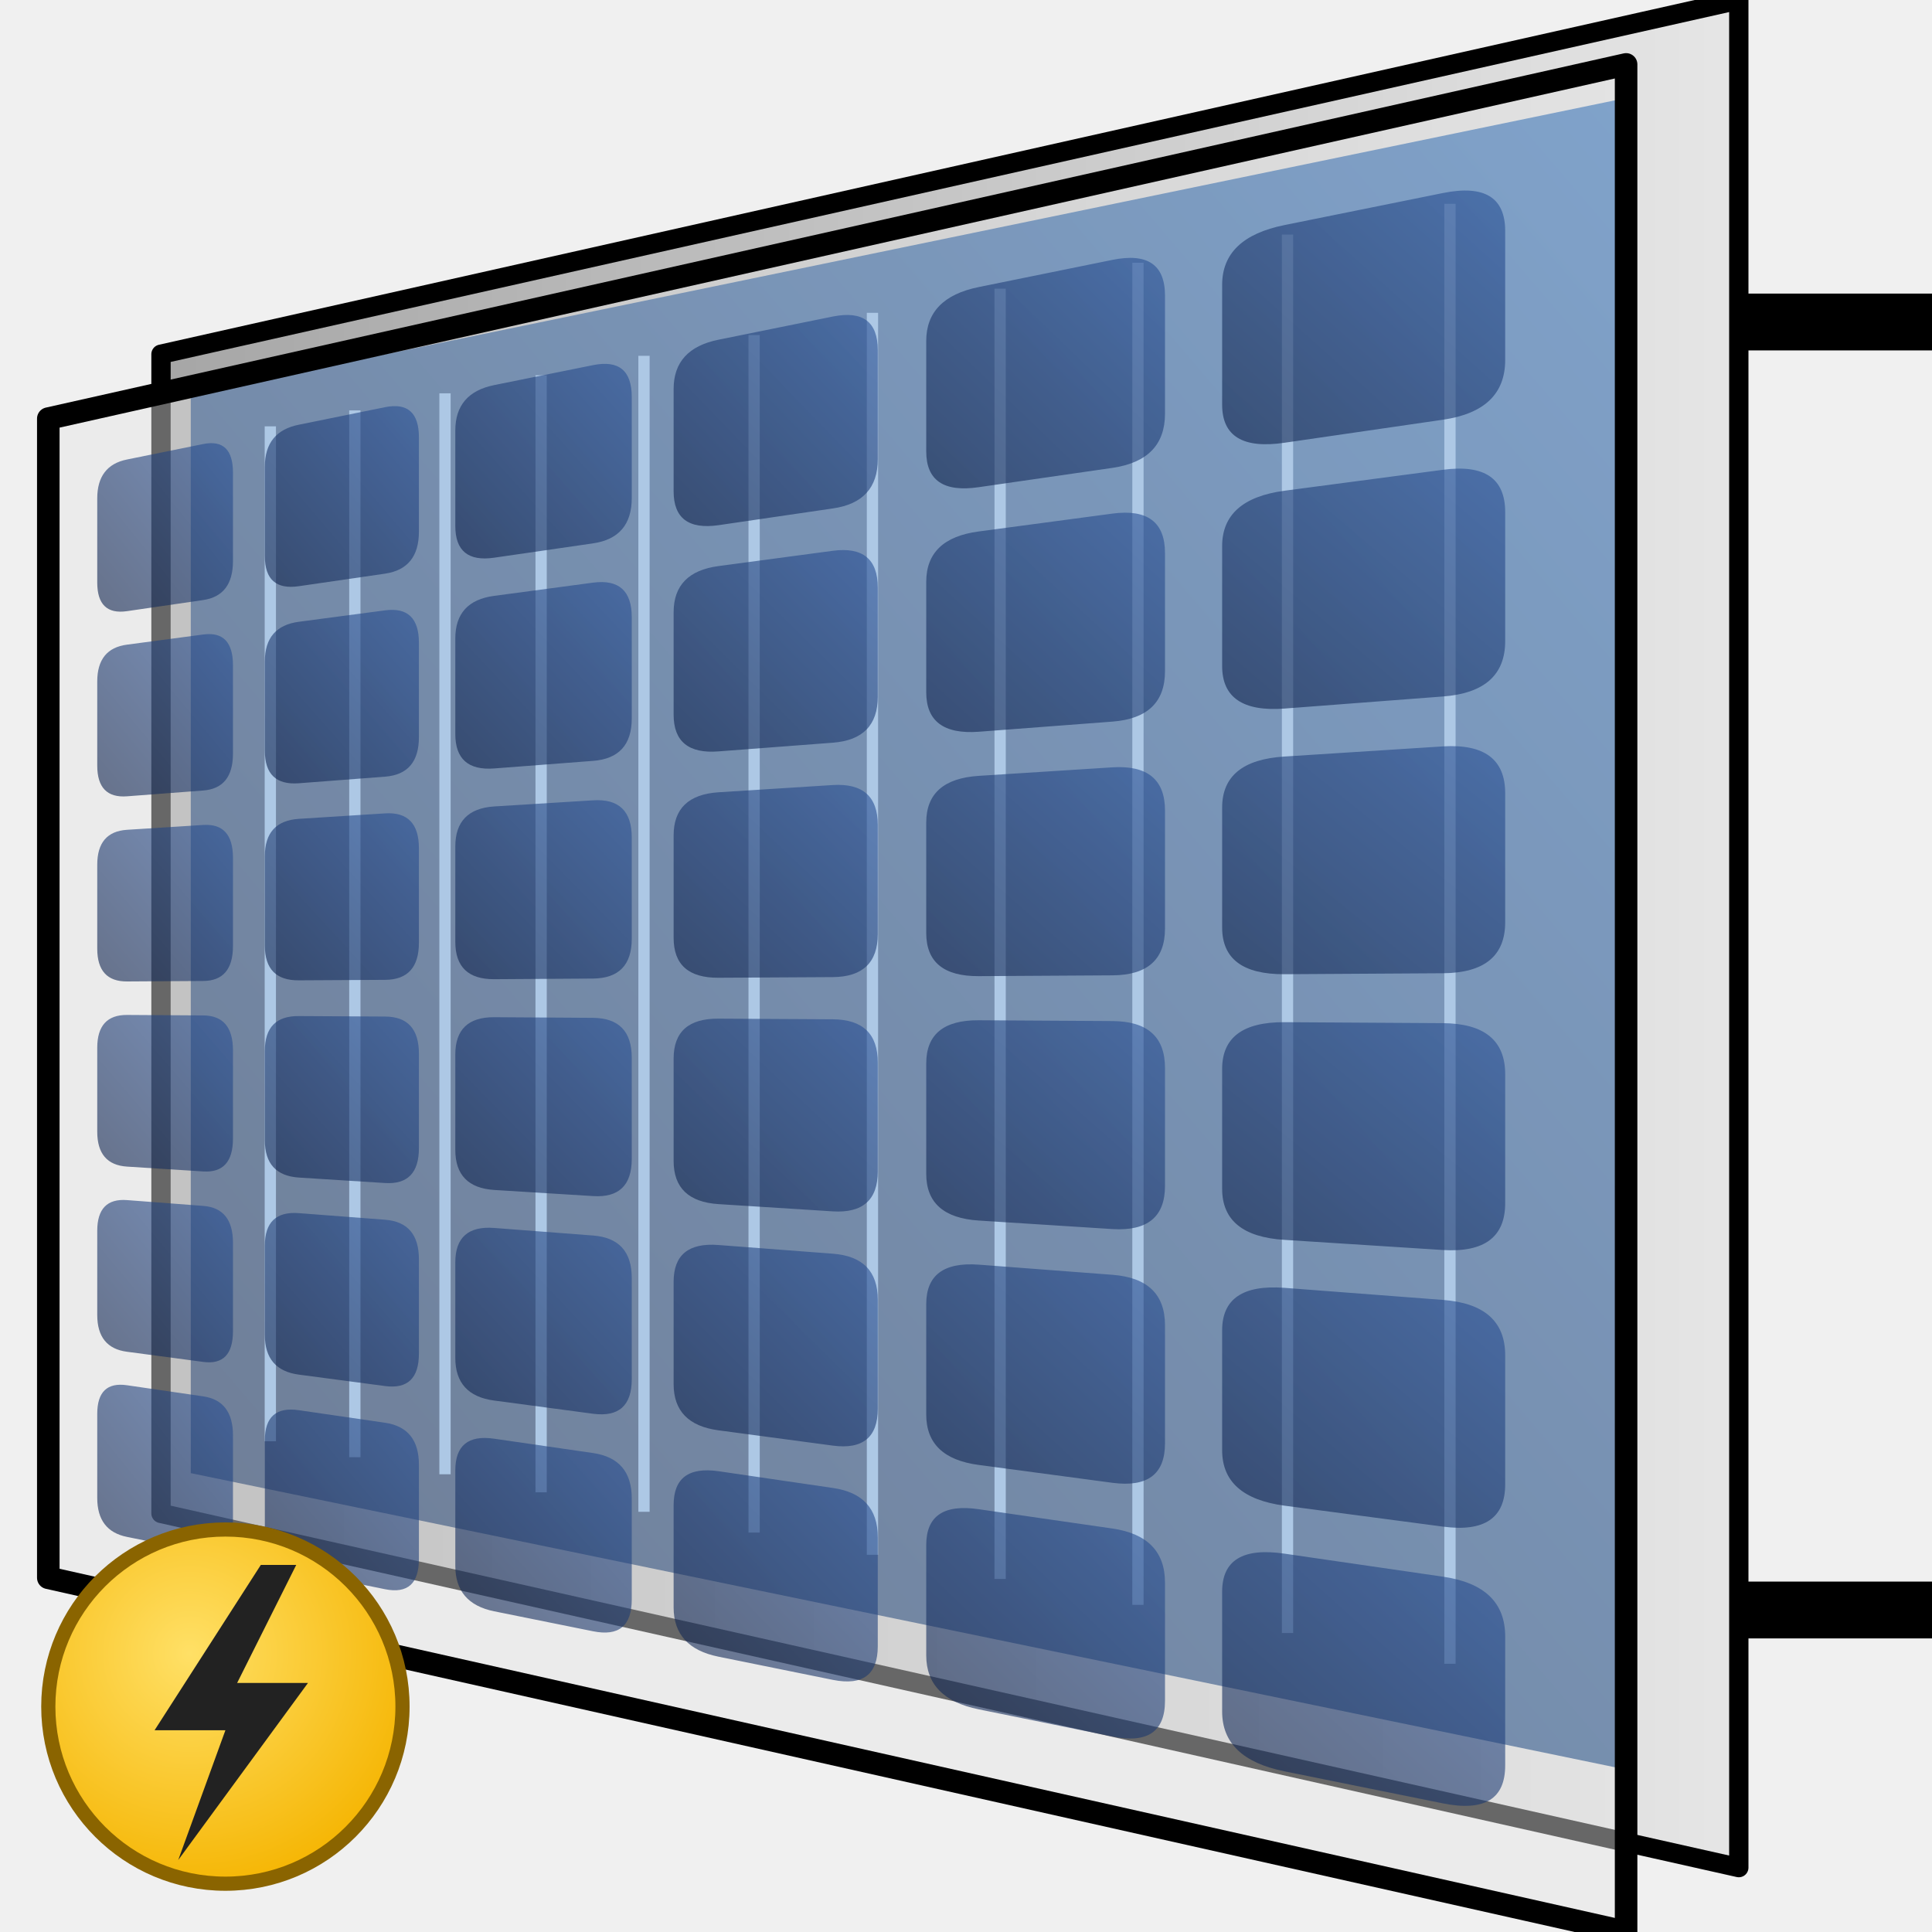
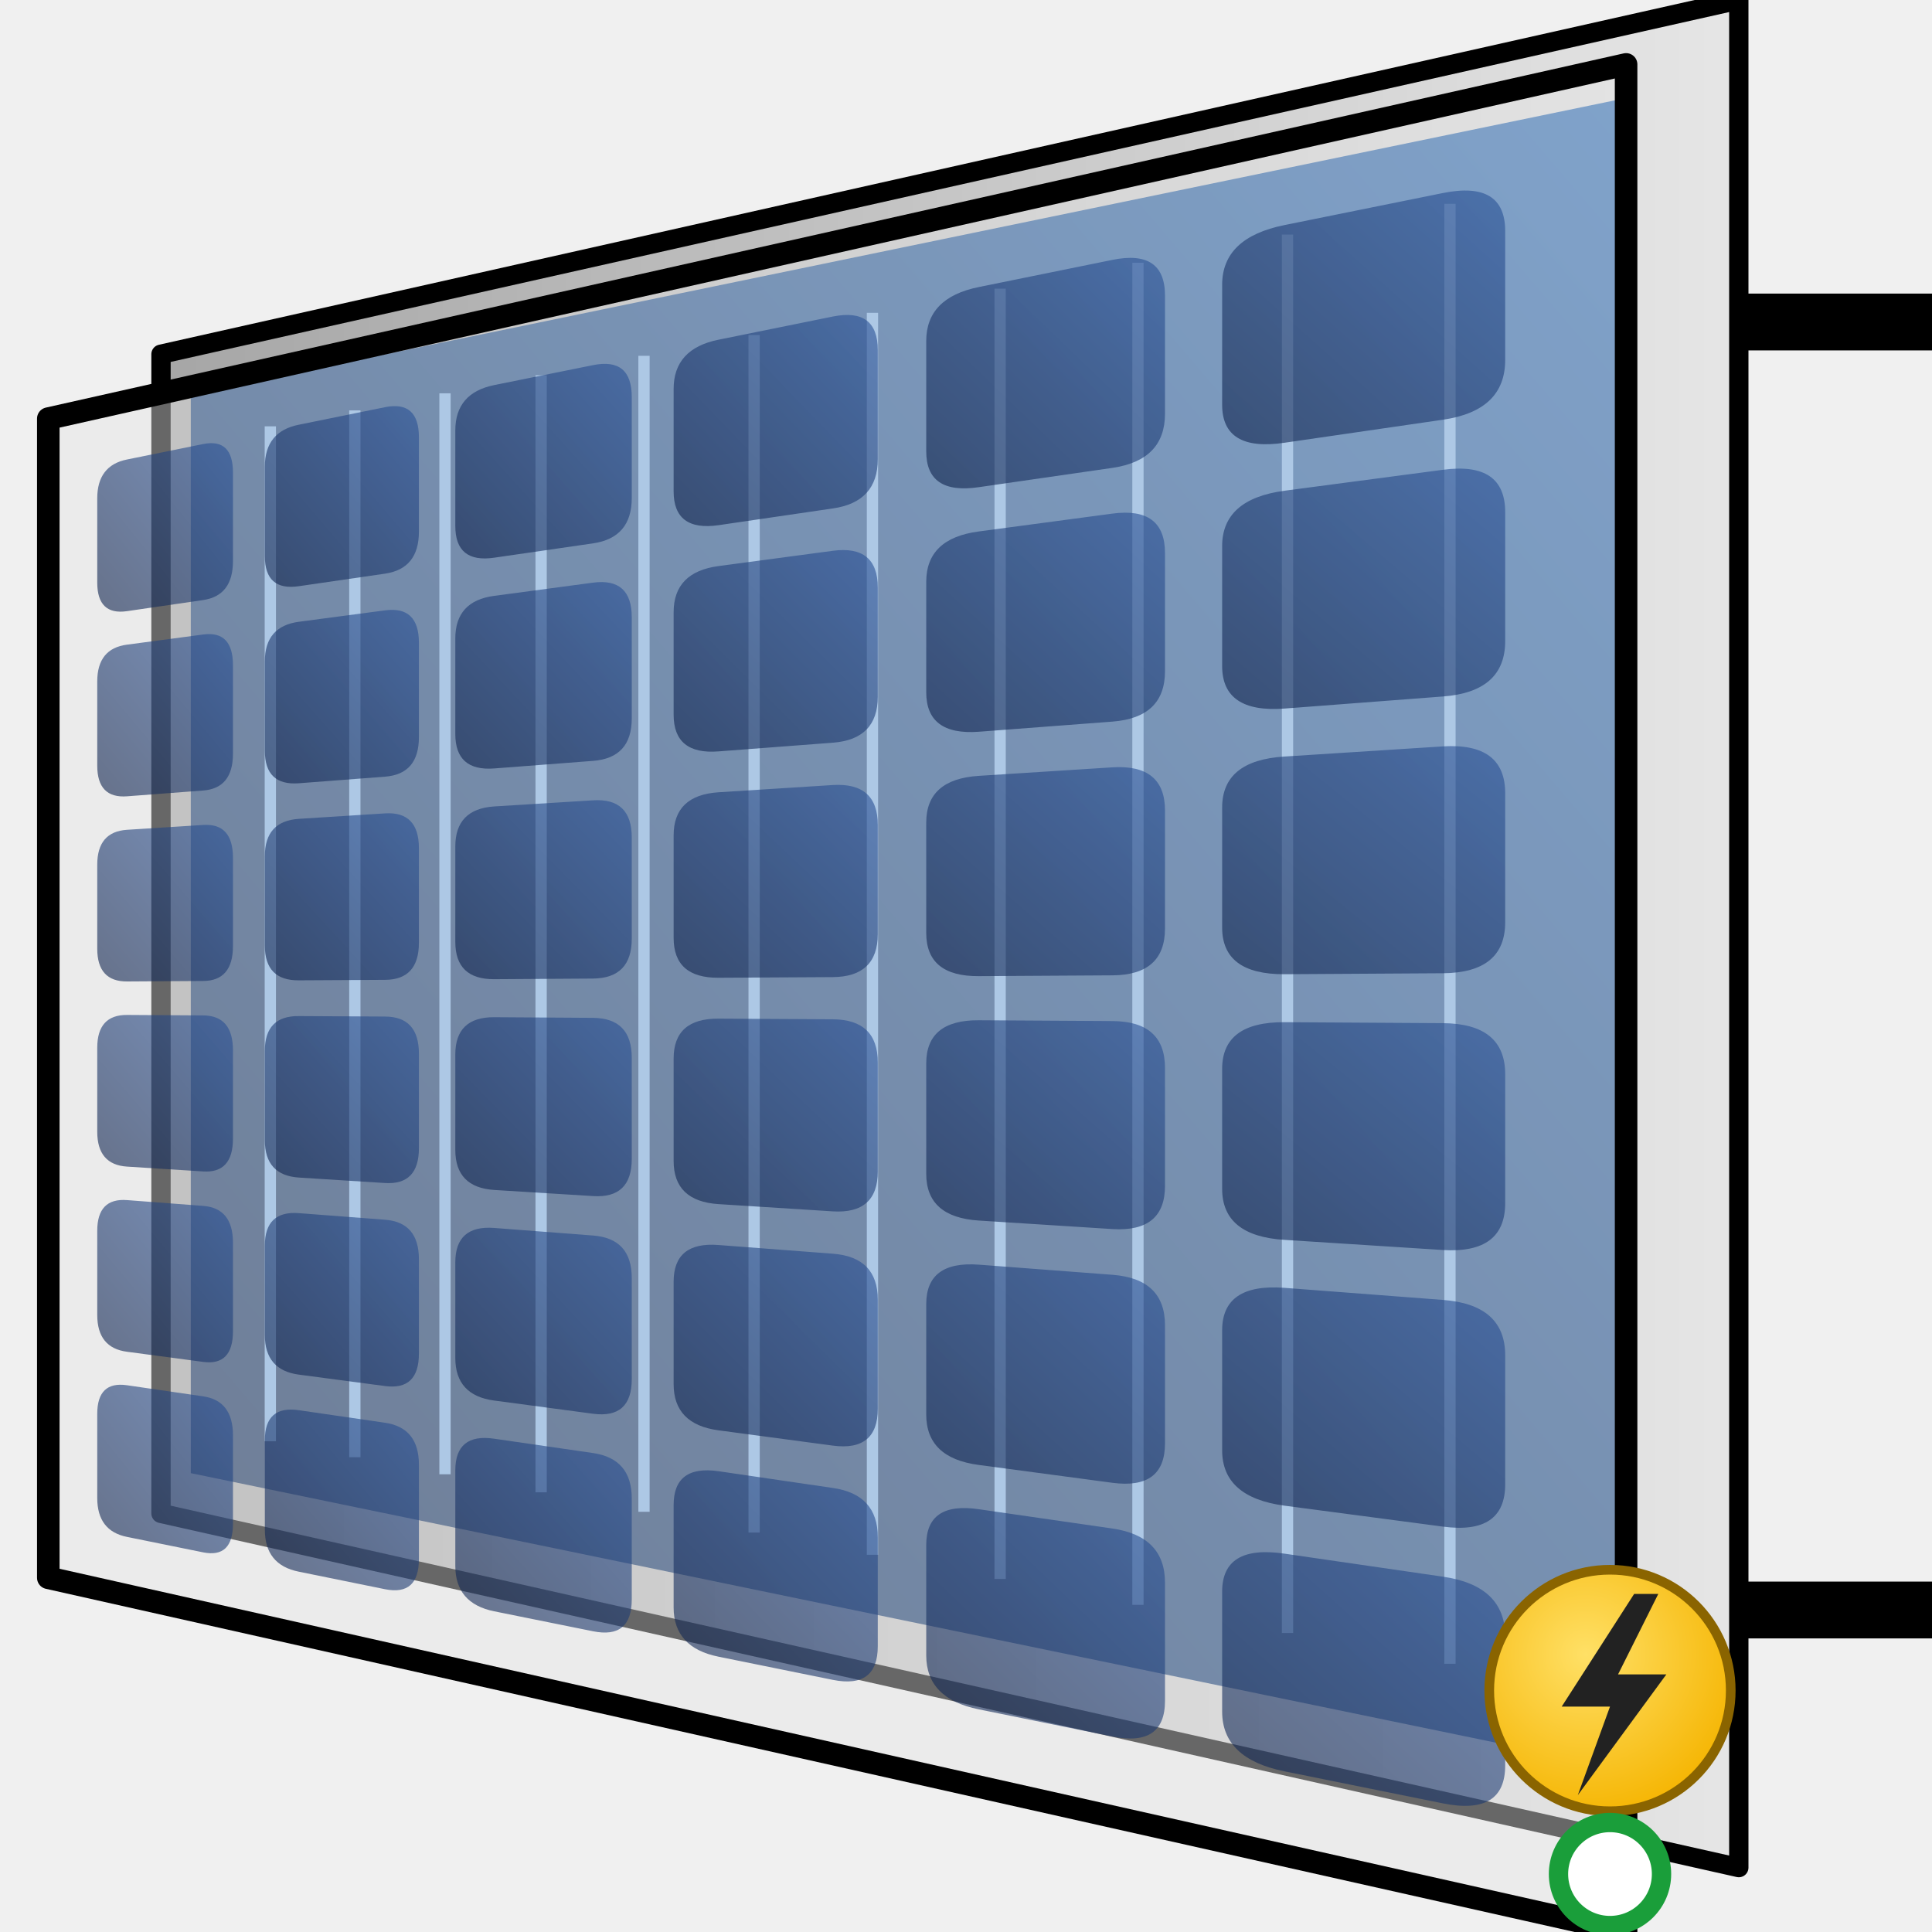
<svg xmlns="http://www.w3.org/2000/svg" version="1.1" width="120mm" height="120mm" viewBox="0 0 120 120">
  <defs>
    <radialGradient id="badge" cx="0.4" cy="0.35" r="0.7">
      <stop offset="0" stop-color="#ffe066" />
      <stop offset="1" stop-color="#f5b400" />
    </radialGradient>
    <linearGradient id="glz" x1="1" y1="0" x2="0" y2="1">
      <stop offset="0" stop-color="#2d6cb5" />
      <stop offset="1" stop-color="#0c2550" />
    </linearGradient>
    <linearGradient id="frm" x1="1" y1="0" x2="0" y2="0">
      <stop offset="0" stop-color="#e6e6e6" />
      <stop offset="1" stop-color="#a6a6a6" />
    </linearGradient>
    <linearGradient id="cell" x1="1" y1="0" x2="0" y2="1">
      <stop offset="0" stop-color="#2a5298" />
      <stop offset="1" stop-color="#0e214a" />
    </linearGradient>
  </defs>
  <path d="M 108,20 H 120 M 108,100 H 120" stroke="#000" stroke-width="3.53" stroke-linecap="butt" fill="none" />
  <polygon points="10.00,22.00 108.00,0.00 108.00,116.00 10.00,94.00" fill="url(#frm)" stroke="#000" stroke-width="1.2" stroke-linejoin="round" />
  <polygon points="11.85,24.50 101.09,6.07 101.09,109.93 11.85,91.50" fill="url(#glz)" />
  <line x1="16.79" y1="26.48" x2="16.79" y2="89.52" stroke="#7fb0e6" stroke-width="0.7" />
  <line x1="22.04" y1="25.49" x2="22.04" y2="90.51" stroke="#7fb0e6" stroke-width="0.7" />
  <line x1="27.64" y1="24.43" x2="27.64" y2="91.57" stroke="#7fb0e6" stroke-width="0.7" />
  <line x1="33.61" y1="23.31" x2="33.61" y2="92.69" stroke="#7fb0e6" stroke-width="0.7" />
  <line x1="40.00" y1="22.10" x2="40.00" y2="93.90" stroke="#7fb0e6" stroke-width="0.7" />
  <line x1="46.84" y1="20.81" x2="46.84" y2="95.19" stroke="#7fb0e6" stroke-width="0.7" />
  <line x1="54.19" y1="19.43" x2="54.19" y2="96.57" stroke="#7fb0e6" stroke-width="0.7" />
  <line x1="62.12" y1="17.93" x2="62.12" y2="98.07" stroke="#7fb0e6" stroke-width="0.7" />
  <line x1="70.68" y1="16.32" x2="70.68" y2="99.68" stroke="#7fb0e6" stroke-width="0.7" />
  <line x1="79.97" y1="14.57" x2="79.97" y2="101.43" stroke="#7fb0e6" stroke-width="0.7" />
  <line x1="90.06" y1="12.66" x2="90.06" y2="103.34" stroke="#7fb0e6" stroke-width="0.7" />
  <polygon points="3.00,26.00 101.00,4.00 101.00,120.00 3.00,98.00" fill="#e6e6e6" fill-opacity="0.45" stroke="#000" stroke-width="1.4" stroke-linejoin="round" />
  <path d="M 6.04,30.96 Q 6.04,28.91 7.89,28.54 L 12.62,27.58 Q 14.47,27.21 14.47,29.36 L 14.47,34.85 Q 14.47,37.00 12.62,37.27 L 7.89,37.96 Q 6.04,38.23 6.04,36.18 Z" fill="url(#cell)" fill-opacity="0.6" />
  <path d="M 6.04,42.33 Q 6.04,40.28 7.89,40.04 L 12.62,39.41 Q 14.47,39.16 14.47,41.32 L 14.47,46.81 Q 14.47,48.96 12.62,49.10 L 7.89,49.46 Q 6.04,49.60 6.04,47.55 Z" fill="url(#cell)" fill-opacity="0.6" />
  <path d="M 6.04,53.71 Q 6.04,51.66 7.89,51.54 L 12.62,51.24 Q 14.47,51.12 14.47,53.28 L 14.47,58.76 Q 14.47,60.92 12.62,60.93 L 7.89,60.96 Q 6.04,60.97 6.04,58.92 Z" fill="url(#cell)" fill-opacity="0.6" />
  <path d="M 6.04,65.08 Q 6.04,63.03 7.89,63.04 L 12.62,63.07 Q 14.47,63.08 14.47,65.24 L 14.47,70.72 Q 14.47,72.88 12.62,72.76 L 7.89,72.46 Q 6.04,72.34 6.04,70.29 Z" fill="url(#cell)" fill-opacity="0.6" />
  <path d="M 6.04,76.45 Q 6.04,74.40 7.89,74.54 L 12.62,74.90 Q 14.47,75.04 14.47,77.19 L 14.47,82.68 Q 14.47,84.84 12.62,84.59 L 7.89,83.96 Q 6.04,83.72 6.04,81.67 Z" fill="url(#cell)" fill-opacity="0.6" />
  <path d="M 6.04,87.82 Q 6.04,85.77 7.89,86.04 L 12.62,86.73 Q 14.47,87.00 14.47,89.15 L 14.47,94.64 Q 14.47,96.79 12.62,96.42 L 7.89,95.46 Q 6.04,95.09 6.04,93.04 Z" fill="url(#cell)" fill-opacity="0.6" />
  <path d="M 16.45,28.99 Q 16.45,26.80 18.56,26.38 L 23.92,25.29 Q 26.02,24.87 26.02,27.17 L 26.02,33.02 Q 26.02,35.32 23.92,35.63 L 18.56,36.41 Q 16.45,36.72 16.45,34.54 Z" fill="url(#cell)" fill-opacity="0.6" />
  <path d="M 16.45,41.08 Q 16.45,38.90 18.56,38.62 L 23.92,37.91 Q 26.02,37.63 26.02,39.93 L 26.02,45.78 Q 26.02,48.08 23.92,48.24 L 18.56,48.65 Q 16.45,48.81 16.45,46.63 Z" fill="url(#cell)" fill-opacity="0.6" />
  <path d="M 16.45,53.18 Q 16.45,51.00 18.56,50.86 L 23.92,50.52 Q 26.02,50.39 26.02,52.69 L 26.02,58.55 Q 26.02,60.85 23.92,60.86 L 18.56,60.89 Q 16.45,60.91 16.45,58.73 Z" fill="url(#cell)" fill-opacity="0.6" />
  <path d="M 16.45,65.27 Q 16.45,63.09 18.56,63.11 L 23.92,63.14 Q 26.02,63.15 26.02,65.45 L 26.02,71.31 Q 26.02,73.61 23.92,73.48 L 18.56,73.14 Q 16.45,73.00 16.45,70.82 Z" fill="url(#cell)" fill-opacity="0.6" />
  <path d="M 16.45,77.37 Q 16.45,75.19 18.56,75.35 L 23.92,75.76 Q 26.02,75.92 26.02,78.22 L 26.02,84.07 Q 26.02,86.37 23.92,86.09 L 18.56,85.38 Q 16.45,85.10 16.45,82.92 Z" fill="url(#cell)" fill-opacity="0.6" />
  <path d="M 16.45,89.46 Q 16.45,87.28 18.56,87.59 L 23.92,88.37 Q 26.02,88.68 26.02,90.98 L 26.02,96.83 Q 26.02,99.13 23.92,98.71 L 18.56,97.62 Q 16.45,97.20 16.45,95.01 Z" fill="url(#cell)" fill-opacity="0.6" />
  <path d="M 28.28,26.74 Q 28.28,24.41 30.69,23.92 L 36.83,22.68 Q 39.24,22.19 39.24,24.66 L 39.24,30.93 Q 39.24,33.40 36.83,33.75 L 30.69,34.64 Q 28.28,34.99 28.28,32.67 Z" fill="url(#cell)" fill-opacity="0.6" />
  <path d="M 28.28,39.66 Q 28.28,37.33 30.69,37.01 L 36.83,36.19 Q 39.24,35.87 39.24,38.34 L 39.24,44.62 Q 39.24,47.08 36.83,47.26 L 30.69,47.73 Q 28.28,47.91 28.28,45.59 Z" fill="url(#cell)" fill-opacity="0.6" />
  <path d="M 28.28,52.58 Q 28.28,50.25 30.69,50.09 L 36.83,49.71 Q 39.24,49.55 39.24,52.02 L 39.24,58.30 Q 39.24,60.76 36.83,60.78 L 30.69,60.82 Q 28.28,60.83 28.28,58.50 Z" fill="url(#cell)" fill-opacity="0.6" />
  <path d="M 28.28,65.50 Q 28.28,63.17 30.69,63.18 L 36.83,63.22 Q 39.24,63.24 39.24,65.70 L 39.24,71.98 Q 39.24,74.45 36.83,74.29 L 30.69,73.91 Q 28.28,73.75 28.28,71.42 Z" fill="url(#cell)" fill-opacity="0.6" />
  <path d="M 28.28,78.41 Q 28.28,76.09 30.69,76.27 L 36.83,76.74 Q 39.24,76.92 39.24,79.38 L 39.24,85.66 Q 39.24,88.13 36.83,87.81 L 30.69,86.99 Q 28.28,86.67 28.28,84.34 Z" fill="url(#cell)" fill-opacity="0.6" />
  <path d="M 28.28,91.33 Q 28.28,89.01 30.69,89.36 L 36.83,90.25 Q 39.24,90.60 39.24,93.07 L 39.24,99.34 Q 39.24,101.81 36.83,101.32 L 30.69,100.08 Q 28.28,99.59 28.28,97.26 Z" fill="url(#cell)" fill-opacity="0.6" />
  <path d="M 41.84,24.16 Q 41.84,21.66 44.63,21.10 L 51.73,19.66 Q 54.52,19.10 54.52,21.75 L 54.52,28.52 Q 54.52,31.18 51.73,31.58 L 44.63,32.62 Q 41.84,33.02 41.84,30.52 Z" fill="url(#cell)" fill-opacity="0.6" />
  <path d="M 41.84,38.03 Q 41.84,35.53 44.63,35.16 L 51.73,34.21 Q 54.52,33.84 54.52,36.50 L 54.52,43.27 Q 54.52,45.92 51.73,46.13 L 44.63,46.67 Q 41.84,46.89 41.84,44.39 Z" fill="url(#cell)" fill-opacity="0.6" />
  <path d="M 41.84,51.89 Q 41.84,49.39 44.63,49.21 L 51.73,48.76 Q 54.52,48.59 54.52,51.24 L 54.52,58.01 Q 54.52,60.67 51.73,60.69 L 44.63,60.73 Q 41.84,60.75 41.84,58.25 Z" fill="url(#cell)" fill-opacity="0.6" />
  <path d="M 41.84,65.75 Q 41.84,63.25 44.63,63.27 L 51.73,63.31 Q 54.52,63.33 54.52,65.99 L 54.52,72.76 Q 54.52,75.41 51.73,75.24 L 44.63,74.79 Q 41.84,74.61 41.84,72.11 Z" fill="url(#cell)" fill-opacity="0.6" />
  <path d="M 41.84,79.61 Q 41.84,77.11 44.63,77.33 L 51.73,77.87 Q 54.52,78.08 54.52,80.73 L 54.52,87.50 Q 54.52,90.16 51.73,89.79 L 44.63,88.84 Q 41.84,88.47 41.84,85.97 Z" fill="url(#cell)" fill-opacity="0.6" />
  <path d="M 41.84,93.48 Q 41.84,90.98 44.63,91.38 L 51.73,92.42 Q 54.52,92.82 54.52,95.48 L 54.52,102.25 Q 54.52,104.90 51.73,104.34 L 44.63,102.90 Q 41.84,102.34 41.84,99.84 Z" fill="url(#cell)" fill-opacity="0.6" />
  <path d="M 57.53,21.18 Q 57.53,18.49 60.79,17.83 L 69.10,16.14 Q 72.36,15.48 72.36,18.36 L 72.36,25.70 Q 72.36,28.58 69.10,29.06 L 60.79,30.26 Q 57.53,30.74 57.53,28.04 Z" fill="url(#cell)" fill-opacity="0.6" />
  <path d="M 57.53,36.14 Q 57.53,33.44 60.79,33.01 L 69.10,31.90 Q 72.36,31.47 72.36,34.35 L 72.36,41.69 Q 72.36,44.57 69.10,44.82 L 60.79,45.45 Q 57.53,45.69 57.53,43.00 Z" fill="url(#cell)" fill-opacity="0.6" />
  <path d="M 57.53,51.09 Q 57.53,48.40 60.79,48.19 L 69.10,47.66 Q 72.36,47.46 72.36,50.34 L 72.36,57.67 Q 72.36,60.56 69.10,60.58 L 60.79,60.63 Q 57.53,60.65 57.53,57.95 Z" fill="url(#cell)" fill-opacity="0.6" />
  <path d="M 57.53,66.05 Q 57.53,63.35 60.79,63.37 L 69.10,63.42 Q 72.36,63.44 72.36,66.33 L 72.36,73.66 Q 72.36,76.54 69.10,76.34 L 60.79,75.81 Q 57.53,75.60 57.53,72.91 Z" fill="url(#cell)" fill-opacity="0.6" />
  <path d="M 57.53,81.00 Q 57.53,78.31 60.79,78.55 L 69.10,79.18 Q 72.36,79.43 72.36,82.31 L 72.36,89.65 Q 72.36,92.53 69.10,92.10 L 60.79,90.99 Q 57.53,90.56 57.53,87.86 Z" fill="url(#cell)" fill-opacity="0.6" />
  <path d="M 57.53,95.96 Q 57.53,93.26 60.79,93.74 L 69.10,94.94 Q 72.36,95.42 72.36,98.30 L 72.36,105.64 Q 72.36,108.52 69.10,107.86 L 60.79,106.17 Q 57.53,105.51 57.53,102.82 Z" fill="url(#cell)" fill-opacity="0.6" />
  <path d="M 75.91,17.69 Q 75.91,14.76 79.78,13.98 L 89.62,11.99 Q 93.49,11.21 93.49,14.35 L 93.49,22.36 Q 93.49,25.51 89.62,26.07 L 79.78,27.50 Q 75.91,28.07 75.91,25.14 Z" fill="url(#cell)" fill-opacity="0.6" />
  <path d="M 75.91,33.92 Q 75.91,31.00 79.78,30.48 L 89.62,29.18 Q 93.49,28.66 93.49,31.81 L 93.49,39.82 Q 93.49,42.97 89.62,43.26 L 79.78,44.01 Q 75.91,44.30 75.91,41.37 Z" fill="url(#cell)" fill-opacity="0.6" />
  <path d="M 75.91,50.16 Q 75.91,47.23 79.78,46.99 L 89.62,46.36 Q 93.49,46.12 93.49,49.27 L 93.49,57.28 Q 93.49,60.42 89.62,60.45 L 79.78,60.51 Q 75.91,60.53 75.91,57.61 Z" fill="url(#cell)" fill-opacity="0.6" />
  <path d="M 75.91,66.39 Q 75.91,63.47 79.78,63.49 L 89.62,63.55 Q 93.49,63.58 93.49,66.72 L 93.49,74.73 Q 93.49,77.88 89.62,77.64 L 79.78,77.01 Q 75.91,76.77 75.91,73.84 Z" fill="url(#cell)" fill-opacity="0.6" />
  <path d="M 75.91,82.63 Q 75.91,79.70 79.78,79.99 L 89.62,80.74 Q 93.49,81.03 93.49,84.18 L 93.49,92.19 Q 93.49,95.34 89.62,94.82 L 79.78,93.52 Q 75.91,93.00 75.91,90.08 Z" fill="url(#cell)" fill-opacity="0.6" />
  <path d="M 75.91,98.86 Q 75.91,95.93 79.78,96.50 L 89.62,97.93 Q 93.49,98.49 93.49,101.64 L 93.49,109.65 Q 93.49,112.79 89.62,112.01 L 79.78,110.02 Q 75.91,109.24 75.91,106.31 Z" fill="url(#cell)" fill-opacity="0.6" />
-   <circle cx="14" cy="106" r="11" fill="url(#badge)" stroke="#8a6400" stroke-width="0.88" />
-   <path d="M 16.20,97.20 L 9.60,107.47 L 14.00,107.47 L 11.07,115.53 L 19.13,104.53 L 14.73,104.53 L 18.40,97.20 Z" fill="#222" />
+   <circle cx="100" cy="105" r="7.5" fill="url(#badge)" stroke="#8a6400" stroke-width="0.60" />
+   <path d="M 101.50,99.00 L 97.00,106.00 L 100.00,106.00 L 98.00,111.50 L 103.50,104.00 L 100.50,104.00 L 103.00,99.00 Z" fill="#222" />
+   <circle cx="100" cy="116.4" r="3.2" fill="#fff" stroke="#1a9e3a" stroke-width="1.2" />
</svg>
